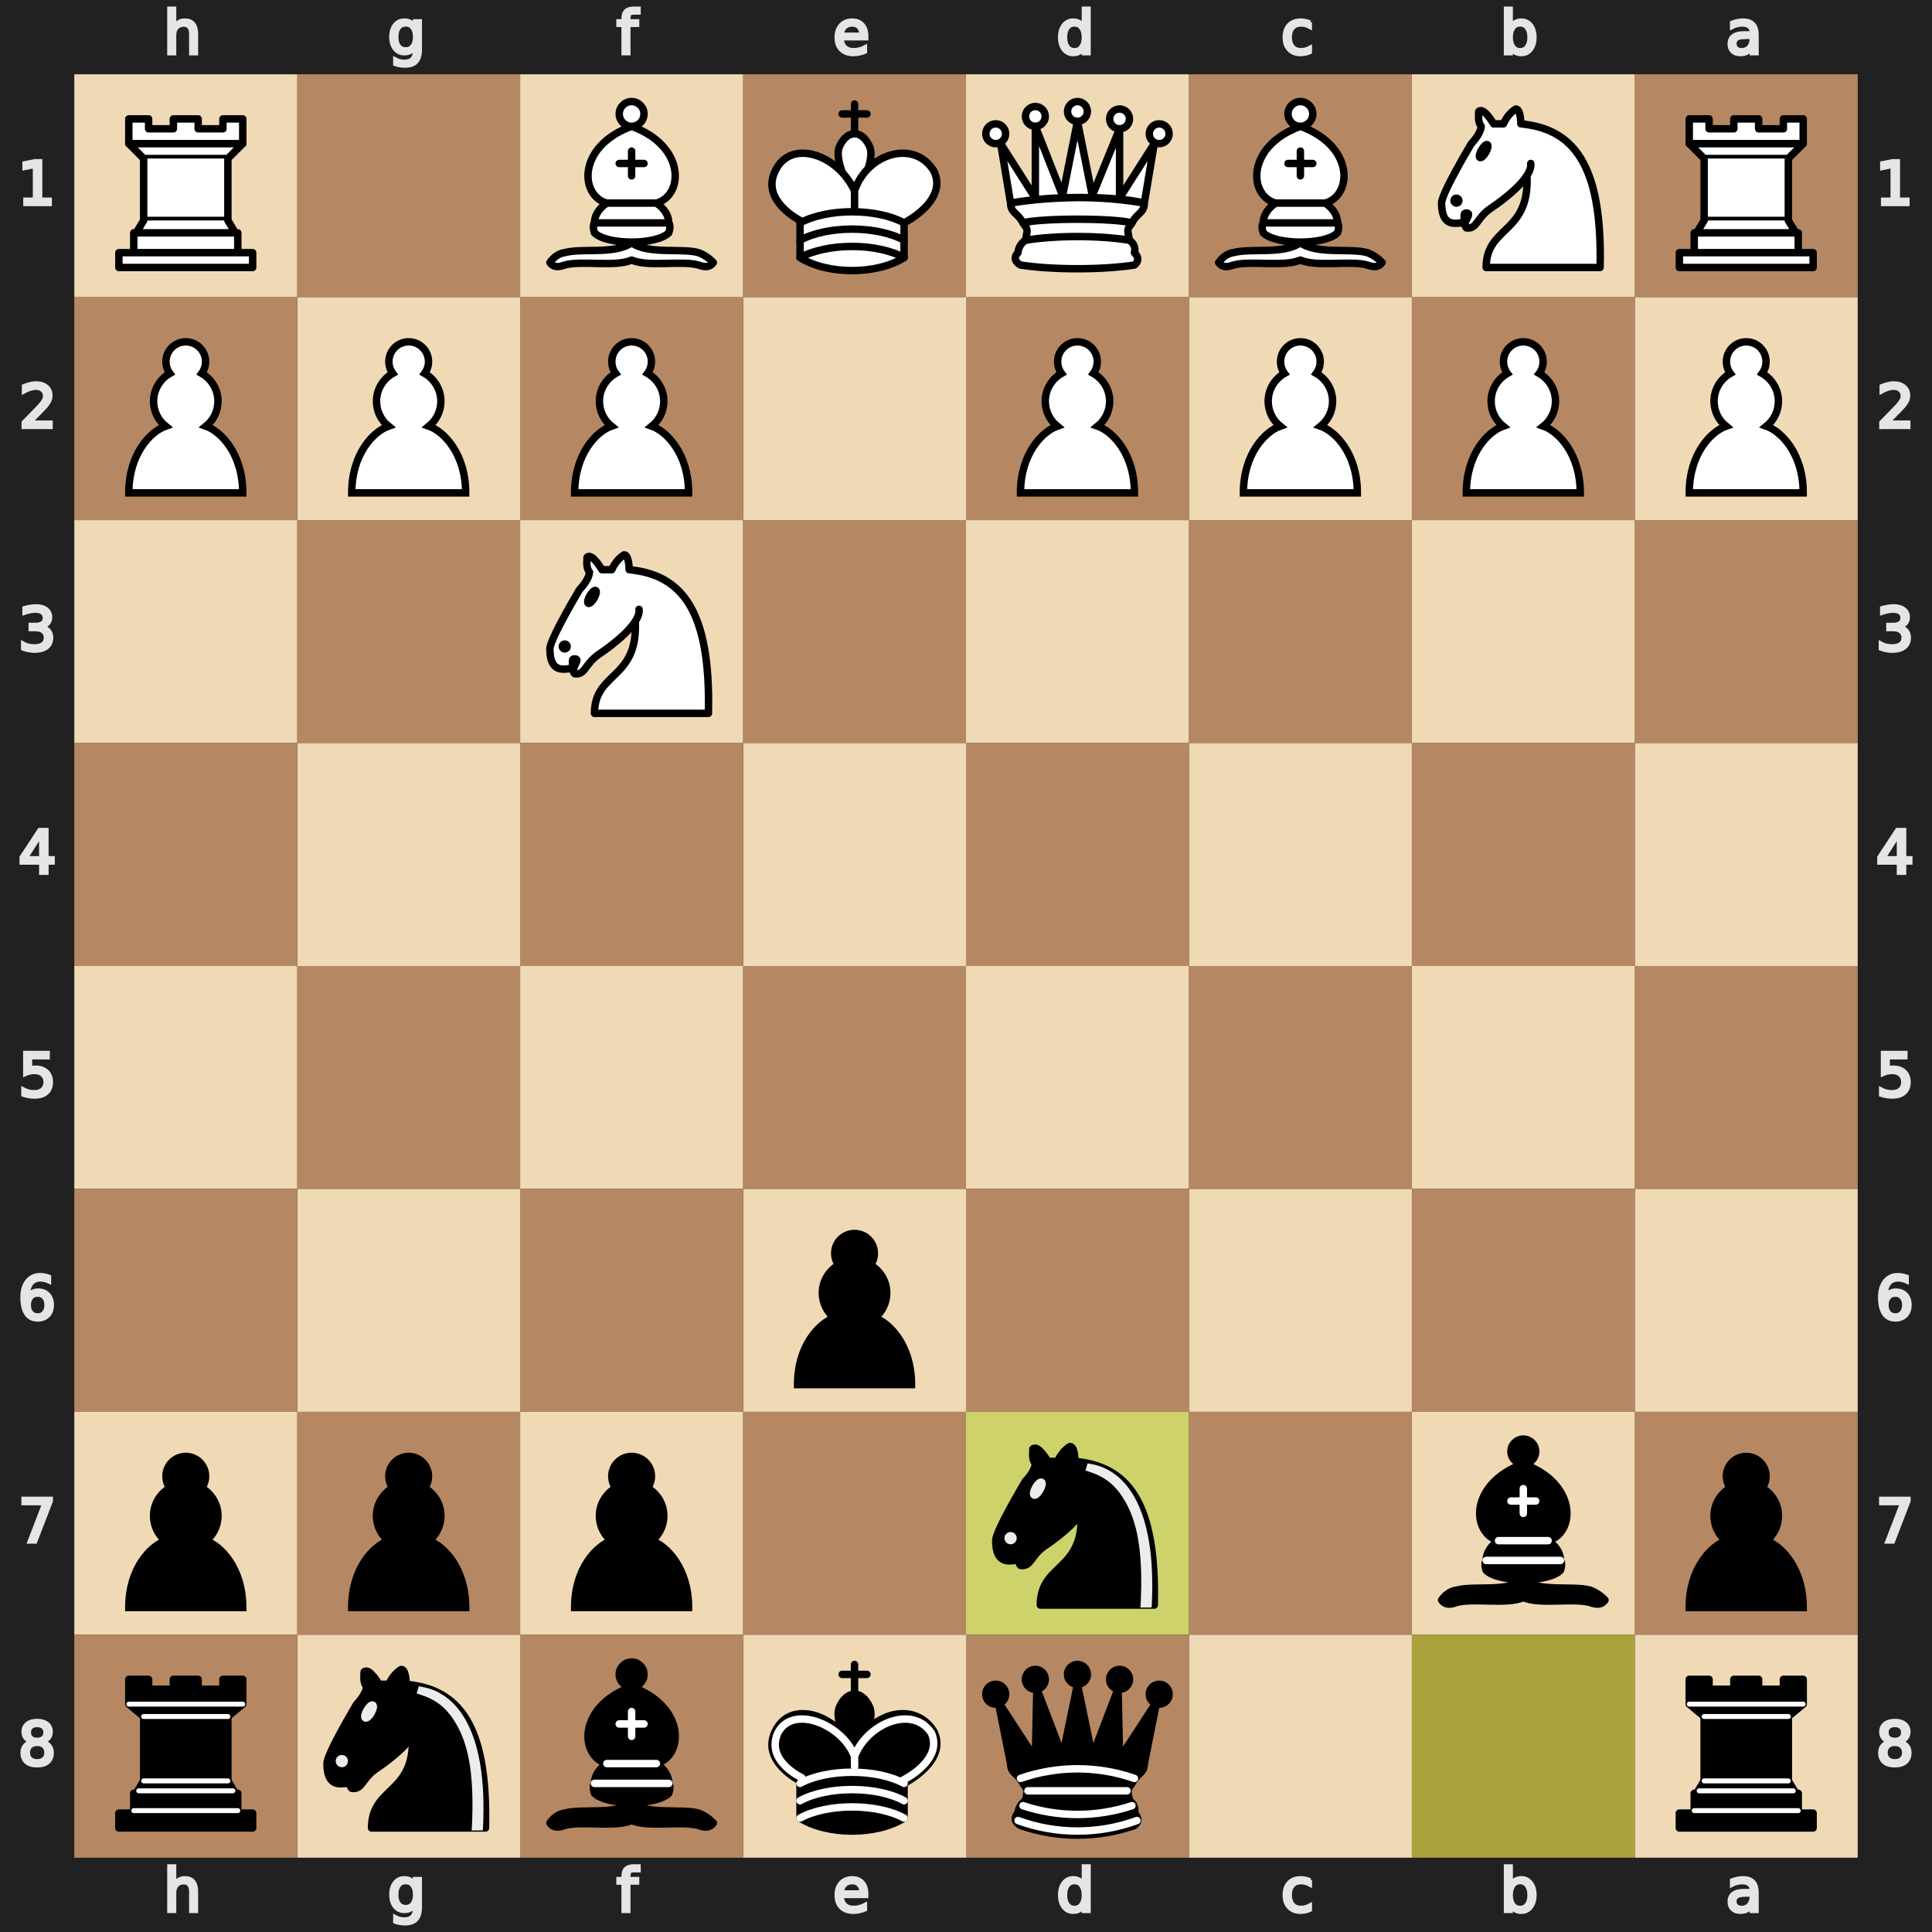
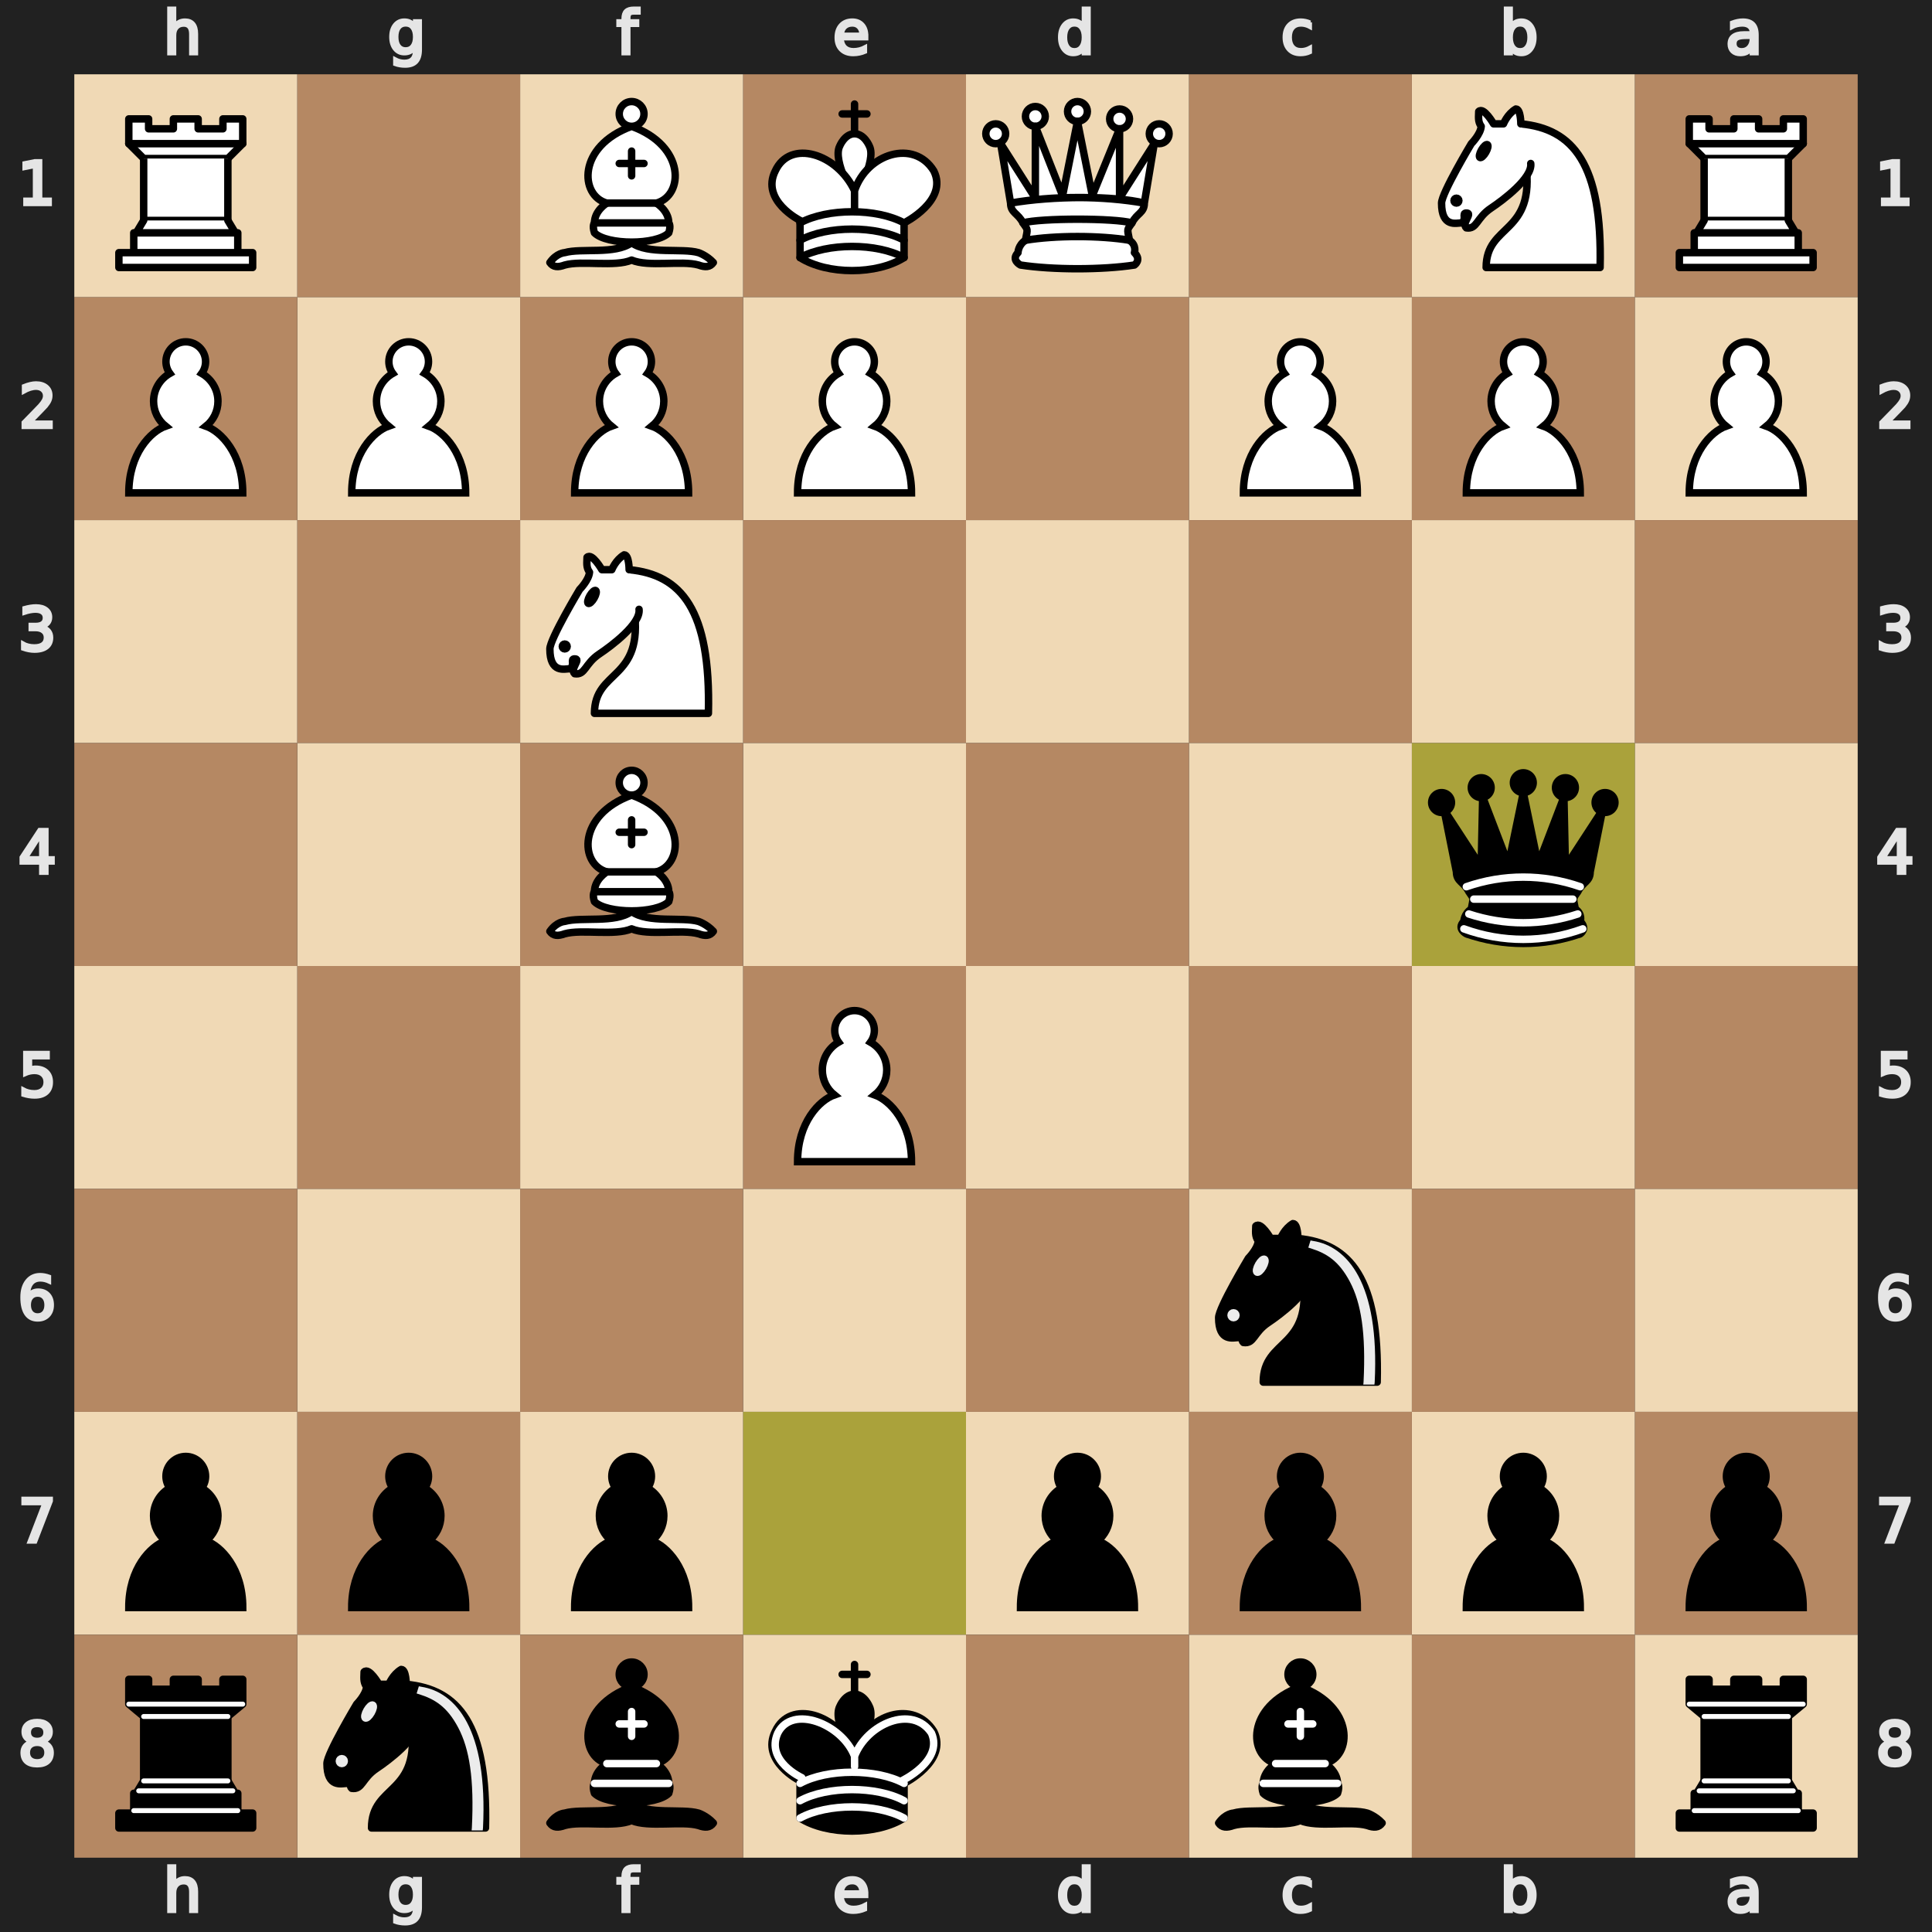
<svg xmlns="http://www.w3.org/2000/svg" xmlns:xlink="http://www.w3.org/1999/xlink" version="1.2" baseProfile="tiny" viewBox="0 0 390 390">
  <defs>
    <g id="white-pawn" class="white pawn">
      <path d="M22.5 9c-2.21 0-4 1.79-4 4 0 .89.29 1.71.78 2.38C17.33 16.5 16 18.59 16 21c0 2.03.94 3.84 2.41 5.03-3 1.06-7.41 5.55-7.41 13.47h23c0-7.92-4.41-12.41-7.41-13.47 1.47-1.19 2.41-3 2.41-5.03 0-2.41-1.33-4.5-3.28-5.62.49-.67.78-1.49.78-2.38 0-2.21-1.79-4-4-4z" fill="#fff" stroke="#000" stroke-width="1.5" stroke-linecap="round" />
    </g>
    <g id="white-knight" class="white knight" fill="none" fill-rule="evenodd" stroke="#000" stroke-width="1.5" stroke-linecap="round" stroke-linejoin="round">
      <path d="M 22,10 C 32.5,11 38.5,18 38,39 L 15,39 C 15,30 25,32.5 23,18" style="fill:#ffffff; stroke:#000000;" />
      <path d="M 24,18 C 24.38,20.91 18.45,25.37 16,27 C 13,29 13.18,31.34 11,31 C 9.958,30.06 12.41,27.96 11,28 C 10,28 11.19,29.23 10,30 C 9,30 5.997,31 6,26 C 6,24 12,14 12,14 C 12,14 13.89,12.1 14,10.5 C 13.27,9.506 13.5,8.5 13.5,7.5 C 14.5,6.5 16.5,10 16.5,10 L 18.5,10 C 18.5,10 19.28,8.008 21,7 C 22,7 22,10 22,10" style="fill:#ffffff; stroke:#000000;" />
      <path d="M 9.5 25.5 A 0.5 0.5 0 1 1 8.5,25.5 A 0.5 0.5 0 1 1 9.5 25.5 z" style="fill:#000000; stroke:#000000;" />
      <path d="M 15 15.5 A 0.5 1.5 0 1 1 14,15.5 A 0.5 1.5 0 1 1 15 15.5 z" transform="matrix(0.866,0.5,-0.5,0.866,9.693,-5.173)" style="fill:#000000; stroke:#000000;" />
    </g>
    <g id="white-bishop" class="white bishop" fill="none" fill-rule="evenodd" stroke="#000" stroke-width="1.5" stroke-linecap="round" stroke-linejoin="round">
      <g fill="#fff" stroke-linecap="butt">
        <path d="M9 36c3.39-.97 10.11.43 13.5-2 3.39 2.43 10.11 1.03 13.5 2 0 0 1.65.54 3 2-.68.97-1.65.99-3 .5-3.39-.97-10.11.46-13.5-1-3.39 1.46-10.11.03-13.5 1-1.354.49-2.323.47-3-.5 1.354-1.94 3-2 3-2zM15 32c2.5 2.5 12.5 2.5 15 0 .5-1.5 0-2 0-2 0-2.5-2.5-4-2.5-4 5.5-1.5 6-11.5-5-15.5-11 4-10.5 14-5 15.5 0 0-2.5 1.5-2.5 4 0 0-.5.5 0 2zM25 8a2.5 2.5 0 1 1-5 0 2.5 2.5 0 1 1 5 0z" />
      </g>
      <path d="M17.5 26h10M15 30h15m-7.5-14.5v5M20 18h5" stroke-linejoin="miter" />
    </g>
    <g id="white-rook" class="white rook" fill="#fff" fill-rule="evenodd" stroke="#000" stroke-width="1.5" stroke-linecap="round" stroke-linejoin="round">
      <path d="M9 39h27v-3H9v3zM12 36v-4h21v4H12zM11 14V9h4v2h5V9h5v2h5V9h4v5" stroke-linecap="butt" />
      <path d="M34 14l-3 3H14l-3-3" />
      <path d="M31 17v12.5H14V17" stroke-linecap="butt" stroke-linejoin="miter" />
      <path d="M31 29.5l1.5 2.5h-20l1.5-2.5" />
      <path d="M11 14h23" fill="none" stroke-linejoin="miter" />
    </g>
    <g id="white-queen" class="white queen" fill="#fff" fill-rule="evenodd" stroke="#000" stroke-width="1.5" stroke-linecap="round" stroke-linejoin="round">
      <path d="M8 12a2 2 0 1 1-4 0 2 2 0 1 1 4 0zM24.5 7.5a2 2 0 1 1-4 0 2 2 0 1 1 4 0zM41 12a2 2 0 1 1-4 0 2 2 0 1 1 4 0zM16 8.5a2 2 0 1 1-4 0 2 2 0 1 1 4 0zM33 9a2 2 0 1 1-4 0 2 2 0 1 1 4 0z" />
      <path d="M9 26c8.5-1.5 21-1.5 27 0l2-12-7 11V11l-5.5 13.5-3-15-3 15-5.5-14V25L7 14l2 12zM9 26c0 2 1.5 2 2.5 4 1 1.5 1 1 .5 3.5-1.5 1-1.5 2.5-1.5 2.5-1.5 1.5.5 2.5.5 2.5 6.5 1 16.5 1 23 0 0 0 1.5-1 0-2.5 0 0 .5-1.5-1-2.5-.5-2.5-.5-2 .5-3.5 1-2 2.5-2 2.5-4-8.5-1.5-18.5-1.5-27 0z" stroke-linecap="butt" />
      <path d="M11.5 30c3.5-1 18.5-1 22 0M12 33.5c6-1 15-1 21 0" fill="none" />
    </g>
    <g id="white-king" class="white king" fill="none" fill-rule="evenodd" stroke="#000" stroke-width="1.5" stroke-linecap="round" stroke-linejoin="round">
      <path d="M22.5 11.63V6M20 8h5" stroke-linejoin="miter" />
      <path d="M22.5 25s4.5-7.5 3-10.5c0 0-1-2.5-3-2.5s-3 2.5-3 2.5c-1.5 3 3 10.5 3 10.5" fill="#fff" stroke-linecap="butt" stroke-linejoin="miter" />
      <path d="M11.5 37c5.5 3.5 15.5 3.5 21 0v-7s9-4.5 6-10.5c-4-6.5-13.5-3.5-16 4V27v-3.5c-3.5-7.5-13-10.5-16-4-3 6 5 10 5 10V37z" fill="#fff" />
      <path d="M11.5 30c5.5-3 15.5-3 21 0m-21 3.5c5.5-3 15.5-3 21 0m-21 3.5c5.5-3 15.5-3 21 0" />
    </g>
    <g id="black-pawn" class="black pawn">
      <path d="M22.5 9c-2.21 0-4 1.79-4 4 0 .89.29 1.71.78 2.38C17.33 16.5 16 18.59 16 21c0 2.03.94 3.84 2.41 5.03-3 1.06-7.41 5.55-7.41 13.47h23c0-7.92-4.41-12.41-7.41-13.47 1.47-1.19 2.41-3 2.41-5.03 0-2.41-1.33-4.5-3.28-5.62.49-.67.78-1.49.78-2.38 0-2.21-1.79-4-4-4z" fill="#000" stroke="#000" stroke-width="1.5" stroke-linecap="round" />
    </g>
    <g id="black-knight" class="black knight" fill="none" fill-rule="evenodd" stroke="#000" stroke-width="1.5" stroke-linecap="round" stroke-linejoin="round">
      <path d="M 22,10 C 32.5,11 38.5,18 38,39 L 15,39 C 15,30 25,32.5 23,18" style="fill:#000000; stroke:#000000;" />
      <path d="M 24,18 C 24.38,20.91 18.45,25.37 16,27 C 13,29 13.18,31.34 11,31 C 9.958,30.06 12.41,27.96 11,28 C 10,28 11.19,29.23 10,30 C 9,30 5.997,31 6,26 C 6,24 12,14 12,14 C 12,14 13.89,12.1 14,10.5 C 13.27,9.506 13.5,8.5 13.5,7.5 C 14.5,6.5 16.5,10 16.5,10 L 18.5,10 C 18.5,10 19.28,8.008 21,7 C 22,7 22,10 22,10" style="fill:#000000; stroke:#000000;" />
      <path d="M 9.5 25.5 A 0.5 0.5 0 1 1 8.5,25.5 A 0.5 0.5 0 1 1 9.5 25.5 z" style="fill:#ececec; stroke:#ececec;" />
      <path d="M 15 15.5 A 0.5 1.5 0 1 1 14,15.5 A 0.5 1.5 0 1 1 15 15.5 z" transform="matrix(0.866,0.5,-0.5,0.866,9.693,-5.173)" style="fill:#ececec; stroke:#ececec;" />
      <path d="M 24.55,10.4 L 24.1,11.85 L 24.6,12 C 27.75,13 30.25,14.49 32.5,18.75 C 34.75,23.01 35.75,29.06 35.25,39 L 35.2,39.5 L 37.45,39.5 L 37.5,39 C 38,28.94 36.62,22.15 34.25,17.66 C 31.88,13.17 28.46,11.02 25.06,10.5 L 24.55,10.4 z " style="fill:#ececec; stroke:none;" />
    </g>
    <g id="black-bishop" class="black bishop" fill="none" fill-rule="evenodd" stroke="#000" stroke-width="1.5" stroke-linecap="round" stroke-linejoin="round">
      <path d="M9 36c3.39-.97 10.11.43 13.5-2 3.39 2.43 10.11 1.03 13.5 2 0 0 1.65.54 3 2-.68.97-1.65.99-3 .5-3.39-.97-10.11.46-13.5-1-3.39 1.46-10.11.03-13.5 1-1.354.49-2.323.47-3-.5 1.354-1.94 3-2 3-2zm6-4c2.5 2.5 12.5 2.5 15 0 .5-1.5 0-2 0-2 0-2.5-2.5-4-2.5-4 5.5-1.5 6-11.5-5-15.5-11 4-10.5 14-5 15.5 0 0-2.5 1.5-2.5 4 0 0-.5.5 0 2zM25 8a2.5 2.5 0 1 1-5 0 2.5 2.5 0 1 1 5 0z" fill="#000" stroke-linecap="butt" />
      <path d="M17.5 26h10M15 30h15m-7.5-14.5v5M20 18h5" stroke="#fff" stroke-linejoin="miter" />
    </g>
    <g id="black-rook" class="black rook" fill="#000" fill-rule="evenodd" stroke="#000" stroke-width="1.5" stroke-linecap="round" stroke-linejoin="round">
      <path d="M9 39h27v-3H9v3zM12.5 32l1.5-2.5h17l1.5 2.5h-20zM12 36v-4h21v4H12z" stroke-linecap="butt" />
      <path d="M14 29.5v-13h17v13H14z" stroke-linecap="butt" stroke-linejoin="miter" />
      <path d="M14 16.5L11 14h23l-3 2.5H14zM11 14V9h4v2h5V9h5v2h5V9h4v5H11z" stroke-linecap="butt" />
      <path d="M12 35.5h21M13 31.5h19M14 29.5h17M14 16.5h17M11 14h23" fill="none" stroke="#fff" stroke-width="1" stroke-linejoin="miter" />
    </g>
    <g id="black-queen" class="black queen" fill="#000" fill-rule="evenodd" stroke="#000" stroke-width="1.5" stroke-linecap="round" stroke-linejoin="round">
      <g fill="#000" stroke="none">
        <circle cx="6" cy="12" r="2.75" />
        <circle cx="14" cy="9" r="2.75" />
        <circle cx="22.5" cy="8" r="2.75" />
        <circle cx="31" cy="9" r="2.75" />
        <circle cx="39" cy="12" r="2.75" />
      </g>
      <path d="M9 26c8.5-1.5 21-1.5 27 0l2.5-12.5L31 25l-.3-14.1-5.2 13.6-3-14.5-3 14.5-5.2-13.6L14 25 6.5 13.5 9 26zM9 26c0 2 1.5 2 2.5 4 1 1.5 1 1 .5 3.5-1.5 1-1.5 2.5-1.5 2.5-1.5 1.5.5 2.5.5 2.5 6.5 1 16.5 1 23 0 0 0 1.5-1 0-2.5 0 0 .5-1.5-1-2.5-.5-2.5-.5-2 .5-3.5 1-2 2.5-2 2.5-4-8.5-1.5-18.5-1.5-27 0z" stroke-linecap="butt" />
      <path d="M11 38.5a35 35 1 0 0 23 0" fill="none" stroke-linecap="butt" />
      <path d="M11 29a35 35 1 0 1 23 0M12.5 31.5h20M11.5 34.5a35 35 1 0 0 22 0M10.5 37.5a35 35 1 0 0 24 0" fill="none" stroke="#fff" />
    </g>
    <g id="black-king" class="black king" fill="none" fill-rule="evenodd" stroke="#000" stroke-width="1.5" stroke-linecap="round" stroke-linejoin="round">
      <path d="M22.5 11.63V6" stroke-linejoin="miter" />
      <path d="M22.5 25s4.5-7.5 3-10.5c0 0-1-2.5-3-2.5s-3 2.5-3 2.5c-1.5 3 3 10.5 3 10.5" fill="#000" stroke-linecap="butt" stroke-linejoin="miter" />
      <path d="M11.5 37c5.5 3.5 15.5 3.5 21 0v-7s9-4.5 6-10.5c-4-6.5-13.5-3.5-16 4V27v-3.5c-3.5-7.5-13-10.5-16-4-3 6 5 10 5 10V37z" fill="#000" />
      <path d="M20 8h5" stroke-linejoin="miter" />
      <path d="M32 29.5s8.5-4 6.03-9.65C34.15 14 25 18 22.5 24.5l.01 2.1-.01-2.1C20 18 9.906 14 6.997 19.85c-2.497 5.65 4.853 9 4.853 9M11.5 30c5.5-3 15.5-3 21 0m-21 3.5c5.5-3 15.5-3 21 0m-21 3.5c5.5-3 15.5-3 21 0" stroke="#fff" />
    </g>
  </defs>
  <rect x="0" y="0" width="390" height="390" fill="#212121" />
  <g transform="translate(335, 0) scale(0.75, 0.75)" fill="#e5e5e5" stroke="#e5e5e5">
    <path d="M23.328 10.016q-1.742 0-2.414.398-.672.398-.672 1.36 0 .765.5 1.218.508.445 1.375.445 1.196 0 1.914-.843.727-.852.727-2.258v-.32zm2.867-.594v4.992h-1.437v-1.328q-.492.797-1.227 1.18-.734.375-1.797.375-1.343 0-2.14-.75-.79-.758-.79-2.024 0-1.476.985-2.226.992-.75 2.953-.75h2.016V8.75q0-.992-.656-1.531-.649-.547-1.829-.547-.75 0-1.46.18-.711.18-1.368.539V6.062q.79-.304 1.532-.453.742-.156 1.445-.156 1.898 0 2.836.984.937.985.937 2.985z" />
  </g>
  <g transform="translate(335, 375) scale(0.75, 0.75)" fill="#e5e5e5" stroke="#e5e5e5">
    <path d="M23.328 10.016q-1.742 0-2.414.398-.672.398-.672 1.36 0 .765.5 1.218.508.445 1.375.445 1.196 0 1.914-.843.727-.852.727-2.258v-.32zm2.867-.594v4.992h-1.437v-1.328q-.492.797-1.227 1.18-.734.375-1.797.375-1.343 0-2.14-.75-.79-.758-.79-2.024 0-1.476.985-2.226.992-.75 2.953-.75h2.016V8.75q0-.992-.656-1.531-.649-.547-1.829-.547-.75 0-1.46.18-.711.18-1.368.539V6.062q.79-.304 1.532-.453.742-.156 1.445-.156 1.898 0 2.836.984.937.985.937 2.985z" />
  </g>
  <g transform="translate(290, 0) scale(0.75, 0.75)" fill="#e5e5e5" stroke="#e5e5e5">
    <path d="M24.922 10.047q0-1.586-.656-2.485-.649-.906-1.79-.906-1.14 0-1.796.906-.649.899-.649 2.485 0 1.586.649 2.492.656.898 1.797.898 1.14 0 1.789-.898.656-.906.656-2.492zm-4.89-3.055q.452-.781 1.14-1.156.695-.383 1.656-.383 1.594 0 2.586 1.266 1 1.265 1 3.328 0 2.062-1 3.328-.992 1.266-2.586 1.266-.96 0-1.656-.375-.688-.383-1.14-1.164v1.312h-1.446V2.258h1.445z" />
  </g>
  <g transform="translate(290, 375) scale(0.75, 0.75)" fill="#e5e5e5" stroke="#e5e5e5">
    <path d="M24.922 10.047q0-1.586-.656-2.485-.649-.906-1.79-.906-1.14 0-1.796.906-.649.899-.649 2.485 0 1.586.649 2.492.656.898 1.797.898 1.14 0 1.789-.898.656-.906.656-2.492zm-4.89-3.055q.452-.781 1.14-1.156.695-.383 1.656-.383 1.594 0 2.586 1.266 1 1.265 1 3.328 0 2.062-1 3.328-.992 1.266-2.586 1.266-.96 0-1.656-.375-.688-.383-1.14-1.164v1.312h-1.446V2.258h1.445z" />
  </g>
  <g transform="translate(245, 0) scale(0.75, 0.75)" fill="#e5e5e5" stroke="#e5e5e5">
    <path d="M25.96 6v1.344q-.608-.336-1.226-.5-.609-.172-1.234-.172-1.398 0-2.172.89-.773.883-.773 2.485 0 1.601.773 2.492.774.883 2.172.883.625 0 1.234-.164.618-.172 1.227-.508v1.328q-.602.281-1.25.422-.64.14-1.367.14-1.977 0-3.14-1.242-1.165-1.242-1.165-3.351 0-2.14 1.172-3.367 1.18-1.227 3.227-1.227.664 0 1.296.14.633.134 1.227.407z" />
  </g>
  <g transform="translate(245, 375) scale(0.75, 0.75)" fill="#e5e5e5" stroke="#e5e5e5">
    <path d="M25.96 6v1.344q-.608-.336-1.226-.5-.609-.172-1.234-.172-1.398 0-2.172.89-.773.883-.773 2.485 0 1.601.773 2.492.774.883 2.172.883.625 0 1.234-.164.618-.172 1.227-.508v1.328q-.602.281-1.25.422-.64.14-1.367.14-1.977 0-3.14-1.242-1.165-1.242-1.165-3.351 0-2.14 1.172-3.367 1.18-1.227 3.227-1.227.664 0 1.296.14.633.134 1.227.407z" />
  </g>
  <g transform="translate(200, 0) scale(0.75, 0.75)" fill="#e5e5e5" stroke="#e5e5e5">
    <path d="M24.973 6.992V2.258h1.437v12.156h-1.437v-1.312q-.453.78-1.149 1.164-.687.375-1.656.375-1.586 0-2.586-1.266-.992-1.266-.992-3.328 0-2.063.992-3.328 1-1.266 2.586-1.266.969 0 1.656.383.696.375 1.149 1.156zm-4.899 3.055q0 1.586.649 2.492.656.898 1.797.898 1.14 0 1.796-.898.657-.906.657-2.492 0-1.586-.657-2.485-.656-.906-1.796-.906-1.141 0-1.797.906-.649.899-.649 2.485z" />
  </g>
  <g transform="translate(200, 375) scale(0.75, 0.75)" fill="#e5e5e5" stroke="#e5e5e5">
    <path d="M24.973 6.992V2.258h1.437v12.156h-1.437v-1.312q-.453.78-1.149 1.164-.687.375-1.656.375-1.586 0-2.586-1.266-.992-1.266-.992-3.328 0-2.063.992-3.328 1-1.266 2.586-1.266.969 0 1.656.383.696.375 1.149 1.156zm-4.899 3.055q0 1.586.649 2.492.656.898 1.797.898 1.14 0 1.796-.898.657-.906.657-2.492 0-1.586-.657-2.485-.656-.906-1.796-.906-1.141 0-1.797.906-.649.899-.649 2.485z" />
  </g>
  <g transform="translate(155, 0) scale(0.75, 0.75)" fill="#e5e5e5" stroke="#e5e5e5">
    <path d="M26.555 9.68v.703h-6.61q.094 1.484.89 2.265.806.774 2.235.774.828 0 1.602-.203.781-.203 1.547-.61v1.36q-.774.328-1.586.5-.813.172-1.649.172-2.093 0-3.32-1.22-1.219-1.218-1.219-3.296 0-2.148 1.157-3.406 1.164-1.266 3.132-1.266 1.766 0 2.79 1.14 1.03 1.134 1.03 3.087zm-1.438-.422q-.015-1.18-.664-1.883-.64-.703-1.703-.703-1.203 0-1.93.68-.718.68-.828 1.914z" />
  </g>
  <g transform="translate(155, 375) scale(0.75, 0.75)" fill="#e5e5e5" stroke="#e5e5e5">
    <path d="M26.555 9.68v.703h-6.61q.094 1.484.89 2.265.806.774 2.235.774.828 0 1.602-.203.781-.203 1.547-.61v1.36q-.774.328-1.586.5-.813.172-1.649.172-2.093 0-3.32-1.22-1.219-1.218-1.219-3.296 0-2.148 1.157-3.406 1.164-1.266 3.132-1.266 1.766 0 2.79 1.14 1.03 1.134 1.03 3.087zm-1.438-.422q-.015-1.18-.664-1.883-.64-.703-1.703-.703-1.203 0-1.93.68-.718.68-.828 1.914z" />
  </g>
  <g transform="translate(110, 0) scale(0.75, 0.75)" fill="#e5e5e5" stroke="#e5e5e5">
    <path d="M25.285 2.258v1.195H23.91q-.773 0-1.078.313-.297.312-.297 1.125v.773h2.367v1.117h-2.367v7.633H21.09V6.781h-1.375V5.664h1.375v-.61q0-1.46.68-2.124.68-.672 2.156-.672z" />
  </g>
  <g transform="translate(110, 375) scale(0.75, 0.75)" fill="#e5e5e5" stroke="#e5e5e5">
    <path d="M25.285 2.258v1.195H23.91q-.773 0-1.078.313-.297.312-.297 1.125v.773h2.367v1.117h-2.367v7.633H21.09V6.781h-1.375V5.664h1.375v-.61q0-1.46.68-2.124.68-.672 2.156-.672z" />
  </g>
  <g transform="translate(65, 0) scale(0.75, 0.75)" fill="#e5e5e5" stroke="#e5e5e5">
    <path d="M24.973 9.937q0-1.562-.649-2.421-.64-.86-1.804-.86-1.157 0-1.805.86-.64.859-.64 2.421 0 1.555.64 2.415.648.859 1.805.859 1.164 0 1.804-.86.649-.859.649-2.414zm1.437 3.391q0 2.234-.992 3.32-.992 1.094-3.04 1.094-.757 0-1.429-.117-.672-.11-1.304-.344v-1.398q.632.344 1.25.508.617.164 1.257.164 1.414 0 2.118-.743.703-.734.703-2.226v-.711q-.446.773-1.141 1.156-.695.383-1.664.383-1.61 0-2.594-1.227-.984-1.226-.984-3.25 0-2.03.984-3.257.985-1.227 2.594-1.227.969 0 1.664.383t1.14 1.156V5.664h1.438z" />
  </g>
  <g transform="translate(65, 375) scale(0.75, 0.75)" fill="#e5e5e5" stroke="#e5e5e5">
    <path d="M24.973 9.937q0-1.562-.649-2.421-.64-.86-1.804-.86-1.157 0-1.805.86-.64.859-.64 2.421 0 1.555.64 2.415.648.859 1.805.859 1.164 0 1.804-.86.649-.859.649-2.414zm1.437 3.391q0 2.234-.992 3.32-.992 1.094-3.04 1.094-.757 0-1.429-.117-.672-.11-1.304-.344v-1.398q.632.344 1.25.508.617.164 1.257.164 1.414 0 2.118-.743.703-.734.703-2.226v-.711q-.446.773-1.141 1.156-.695.383-1.664.383-1.61 0-2.594-1.227-.984-1.226-.984-3.25 0-2.03.984-3.257.985-1.227 2.594-1.227.969 0 1.664.383t1.14 1.156V5.664h1.438z" />
  </g>
  <g transform="translate(20, 0) scale(0.75, 0.75)" fill="#e5e5e5" stroke="#e5e5e5">
    <path d="M26.164 9.133v5.281h-1.437V9.18q0-1.243-.485-1.86-.484-.617-1.453-.617-1.164 0-1.836.742-.672.742-.672 2.024v4.945h-1.445V2.258h1.445v4.765q.516-.789 1.211-1.18.703-.39 1.617-.39 1.508 0 2.282.938.773.93.773 2.742z" />
  </g>
  <g transform="translate(20, 375) scale(0.75, 0.75)" fill="#e5e5e5" stroke="#e5e5e5">
    <path d="M26.164 9.133v5.281h-1.437V9.18q0-1.243-.485-1.86-.484-.617-1.453-.617-1.164 0-1.836.742-.672.742-.672 2.024v4.945h-1.445V2.258h1.445v4.765q.516-.789 1.211-1.18.703-.39 1.617-.39 1.508 0 2.282.938.773.93.773 2.742z" />
  </g>
  <g transform="translate(0, 20) scale(0.75, 0.75)" fill="#e5e5e5" stroke="#e5e5e5">
    <path d="M6.754 26.996h2.578v-8.898l-2.805.562v-1.437l2.79-.563h1.578v10.336h2.578v1.328h-6.72z" />
  </g>
  <g transform="translate(375, 20) scale(0.75, 0.75)" fill="#e5e5e5" stroke="#e5e5e5">
    <path d="M6.754 26.996h2.578v-8.898l-2.805.562v-1.437l2.79-.563h1.578v10.336h2.578v1.328h-6.72z" />
  </g>
  <g transform="translate(0, 65) scale(0.75, 0.75)" fill="#e5e5e5" stroke="#e5e5e5">
    <path d="M8.195 26.996h5.508v1.328H6.297v-1.328q.898-.93 2.445-2.492 1.555-1.57 1.953-2.024.758-.851 1.055-1.437.305-.594.305-1.164 0-.93-.657-1.516-.648-.586-1.695-.586-.742 0-1.57.258-.82.258-1.758.781v-1.593q.953-.383 1.781-.578.828-.196 1.516-.196 1.812 0 2.89.906 1.079.907 1.079 2.422 0 .72-.274 1.368-.265.64-.976 1.515-.196.227-1.243 1.313-1.046 1.078-2.953 3.023z" />
  </g>
  <g transform="translate(375, 65) scale(0.75, 0.75)" fill="#e5e5e5" stroke="#e5e5e5">
    <path d="M8.195 26.996h5.508v1.328H6.297v-1.328q.898-.93 2.445-2.492 1.555-1.57 1.953-2.024.758-.851 1.055-1.437.305-.594.305-1.164 0-.93-.657-1.516-.648-.586-1.695-.586-.742 0-1.57.258-.82.258-1.758.781v-1.593q.953-.383 1.781-.578.828-.196 1.516-.196 1.812 0 2.89.906 1.079.907 1.079 2.422 0 .72-.274 1.368-.265.64-.976 1.515-.196.227-1.243 1.313-1.046 1.078-2.953 3.023z" />
  </g>
  <g transform="translate(0, 110) scale(0.75, 0.75)" fill="#e5e5e5" stroke="#e5e5e5">
    <path d="M11.434 22.035q1.132.242 1.765 1.008.64.766.64 1.89 0 1.727-1.187 2.672-1.187.946-3.375.946-.734 0-1.515-.149-.774-.14-1.602-.43V26.45q.656.383 1.438.578.78.196 1.632.196 1.485 0 2.258-.586.782-.586.782-1.703 0-1.032-.727-1.61-.719-.586-2.008-.586h-1.36v-1.297h1.423q1.164 0 1.78-.46.618-.47.618-1.344 0-.899-.64-1.375-.633-.485-1.82-.485-.65 0-1.391.141-.743.14-1.633.437V16.95q.898-.25 1.68-.375.788-.125 1.484-.125 1.797 0 2.844.82 1.046.813 1.046 2.204 0 .968-.554 1.64-.555.664-1.578.922z" />
  </g>
  <g transform="translate(375, 110) scale(0.75, 0.75)" fill="#e5e5e5" stroke="#e5e5e5">
    <path d="M11.434 22.035q1.132.242 1.765 1.008.64.766.64 1.89 0 1.727-1.187 2.672-1.187.946-3.375.946-.734 0-1.515-.149-.774-.14-1.602-.43V26.45q.656.383 1.438.578.78.196 1.632.196 1.485 0 2.258-.586.782-.586.782-1.703 0-1.032-.727-1.61-.719-.586-2.008-.586h-1.36v-1.297h1.423q1.164 0 1.78-.46.618-.47.618-1.344 0-.899-.64-1.375-.633-.485-1.82-.485-.65 0-1.391.141-.743.14-1.633.437V16.95q.898-.25 1.68-.375.788-.125 1.484-.125 1.797 0 2.844.82 1.046.813 1.046 2.204 0 .968-.554 1.64-.555.664-1.578.922z" />
  </g>
  <g transform="translate(0, 155) scale(0.75, 0.75)" fill="#e5e5e5" stroke="#e5e5e5">
    <path d="M11.016 18.035L7.03 24.262h3.985zm-.414-1.375h1.984v7.602h1.664v1.312h-1.664v2.75h-1.57v-2.75H5.75v-1.523z" />
  </g>
  <g transform="translate(375, 155) scale(0.75, 0.75)" fill="#e5e5e5" stroke="#e5e5e5">
    <path d="M11.016 18.035L7.03 24.262h3.985zm-.414-1.375h1.984v7.602h1.664v1.312h-1.664v2.75h-1.57v-2.75H5.75v-1.523z" />
  </g>
  <g transform="translate(0, 200) scale(0.75, 0.75)" fill="#e5e5e5" stroke="#e5e5e5">
    <path d="M6.719 16.66h6.195v1.328h-4.75v2.86q.344-.118.688-.172.343-.063.687-.063 1.953 0 3.094 1.07 1.14 1.07 1.14 2.899 0 1.883-1.171 2.93-1.172 1.039-3.305 1.039-.735 0-1.5-.125-.758-.125-1.57-.375v-1.586q.703.383 1.453.57.75.188 1.586.188 1.351 0 2.14-.711.79-.711.79-1.93 0-1.219-.79-1.93-.789-.71-2.14-.71-.633 0-1.266.14-.625.14-1.281.438z" />
  </g>
  <g transform="translate(375, 200) scale(0.75, 0.75)" fill="#e5e5e5" stroke="#e5e5e5">
    <path d="M6.719 16.66h6.195v1.328h-4.75v2.86q.344-.118.688-.172.343-.063.687-.063 1.953 0 3.094 1.07 1.14 1.07 1.14 2.899 0 1.883-1.171 2.93-1.172 1.039-3.305 1.039-.735 0-1.5-.125-.758-.125-1.57-.375v-1.586q.703.383 1.453.57.75.188 1.586.188 1.351 0 2.14-.711.79-.711.79-1.93 0-1.219-.79-1.93-.789-.71-2.14-.71-.633 0-1.266.14-.625.14-1.281.438z" />
  </g>
  <g transform="translate(0, 245) scale(0.75, 0.75)" fill="#e5e5e5" stroke="#e5e5e5">
    <path d="M10.137 21.863q-1.063 0-1.688.727-.617.726-.617 1.992 0 1.258.617 1.992.625.727 1.688.727 1.062 0 1.68-.727.624-.734.624-1.992 0-1.266-.625-1.992-.617-.727-1.68-.727zm3.133-4.945v1.437q-.594-.28-1.204-.43-.601-.148-1.195-.148-1.562 0-2.39 1.055-.82 1.055-.938 3.188.46-.68 1.156-1.04.696-.367 1.531-.367 1.758 0 2.774 1.07 1.023 1.063 1.023 2.899 0 1.797-1.062 2.883-1.063 1.086-2.828 1.086-2.024 0-3.094-1.547-1.07-1.555-1.07-4.5 0-2.766 1.312-4.406 1.313-1.649 3.524-1.649.593 0 1.195.117.61.118 1.266.352z" />
  </g>
  <g transform="translate(375, 245) scale(0.75, 0.75)" fill="#e5e5e5" stroke="#e5e5e5">
    <path d="M10.137 21.863q-1.063 0-1.688.727-.617.726-.617 1.992 0 1.258.617 1.992.625.727 1.688.727 1.062 0 1.68-.727.624-.734.624-1.992 0-1.266-.625-1.992-.617-.727-1.68-.727zm3.133-4.945v1.437q-.594-.28-1.204-.43-.601-.148-1.195-.148-1.562 0-2.39 1.055-.82 1.055-.938 3.188.46-.68 1.156-1.04.696-.367 1.531-.367 1.758 0 2.774 1.07 1.023 1.063 1.023 2.899 0 1.797-1.062 2.883-1.063 1.086-2.828 1.086-2.024 0-3.094-1.547-1.07-1.555-1.07-4.5 0-2.766 1.312-4.406 1.313-1.649 3.524-1.649.593 0 1.195.117.61.118 1.266.352z" />
  </g>
  <g transform="translate(0, 290) scale(0.75, 0.75)" fill="#e5e5e5" stroke="#e5e5e5">
    <path d="M6.25 16.66h7.5v.672L9.516 28.324H7.867l3.985-10.336H6.25z" />
  </g>
  <g transform="translate(375, 290) scale(0.75, 0.75)" fill="#e5e5e5" stroke="#e5e5e5">
    <path d="M6.25 16.66h7.5v.672L9.516 28.324H7.867l3.985-10.336H6.25z" />
  </g>
  <g transform="translate(0, 335) scale(0.75, 0.75)" fill="#e5e5e5" stroke="#e5e5e5">
    <path d="M10 22.785q-1.125 0-1.773.602-.641.601-.641 1.656t.64 1.656q.649.602 1.774.602t1.773-.602q.649-.61.649-1.656 0-1.055-.649-1.656-.64-.602-1.773-.602zm-1.578-.672q-1.016-.25-1.586-.945-.563-.695-.563-1.695 0-1.399.993-2.211 1-.813 2.734-.813 1.742 0 2.734.813.993.812.993 2.21 0 1-.57 1.696-.563.695-1.571.945 1.14.266 1.773 1.04.641.773.641 1.89 0 1.695-1.04 2.602-1.03.906-2.96.906t-2.969-.906Q6 26.738 6 25.043q0-1.117.64-1.89.641-.774 1.782-1.04zm-.578-2.492q0 .906.562 1.414.57.508 1.594.508 1.016 0 1.586-.508.578-.508.578-1.414 0-.906-.578-1.414-.57-.508-1.586-.508-1.023 0-1.594.508-.562.508-.562 1.414z" />
  </g>
  <g transform="translate(375, 335) scale(0.75, 0.75)" fill="#e5e5e5" stroke="#e5e5e5">
    <path d="M10 22.785q-1.125 0-1.773.602-.641.601-.641 1.656t.64 1.656q.649.602 1.774.602t1.773-.602q.649-.61.649-1.656 0-1.055-.649-1.656-.64-.602-1.773-.602zm-1.578-.672q-1.016-.25-1.586-.945-.563-.695-.563-1.695 0-1.399.993-2.211 1-.813 2.734-.813 1.742 0 2.734.813.993.812.993 2.21 0 1-.57 1.696-.563.695-1.571.945 1.14.266 1.773 1.04.641.773.641 1.89 0 1.695-1.04 2.602-1.03.906-2.96.906t-2.969-.906Q6 26.738 6 25.043q0-1.117.64-1.89.641-.774 1.782-1.04zm-.578-2.492q0 .906.562 1.414.57.508 1.594.508 1.016 0 1.586-.508.578-.508.578-1.414 0-.906-.578-1.414-.57-.508-1.586-.508-1.023 0-1.594.508-.562.508-.562 1.414z" />
  </g>
  <rect x="330" y="15" width="45" height="45" class="square dark a1" stroke="none" fill="#b58863" />
  <rect x="285" y="15" width="45" height="45" class="square light b1" stroke="none" fill="#f0d9b5" />
  <rect x="240" y="15" width="45" height="45" class="square dark c1" stroke="none" fill="#b58863" />
  <rect x="195" y="15" width="45" height="45" class="square light d1" stroke="none" fill="#f0d9b5" />
  <rect x="150" y="15" width="45" height="45" class="square dark e1" stroke="none" fill="#b58863" />
  <rect x="105" y="15" width="45" height="45" class="square light f1" stroke="none" fill="#f0d9b5" />
  <rect x="60" y="15" width="45" height="45" class="square dark g1" stroke="none" fill="#b58863" />
  <rect x="15" y="15" width="45" height="45" class="square light h1" stroke="none" fill="#f0d9b5" />
  <rect x="330" y="60" width="45" height="45" class="square light a2" stroke="none" fill="#f0d9b5" />
  <rect x="285" y="60" width="45" height="45" class="square dark b2" stroke="none" fill="#b58863" />
  <rect x="240" y="60" width="45" height="45" class="square light c2" stroke="none" fill="#f0d9b5" />
  <rect x="195" y="60" width="45" height="45" class="square dark d2" stroke="none" fill="#b58863" />
  <rect x="150" y="60" width="45" height="45" class="square light e2" stroke="none" fill="#f0d9b5" />
  <rect x="105" y="60" width="45" height="45" class="square dark f2" stroke="none" fill="#b58863" />
  <rect x="60" y="60" width="45" height="45" class="square light g2" stroke="none" fill="#f0d9b5" />
  <rect x="15" y="60" width="45" height="45" class="square dark h2" stroke="none" fill="#b58863" />
  <rect x="330" y="105" width="45" height="45" class="square dark a3" stroke="none" fill="#b58863" />
  <rect x="285" y="105" width="45" height="45" class="square light b3" stroke="none" fill="#f0d9b5" />
  <rect x="240" y="105" width="45" height="45" class="square dark c3" stroke="none" fill="#b58863" />
  <rect x="195" y="105" width="45" height="45" class="square light d3" stroke="none" fill="#f0d9b5" />
  <rect x="150" y="105" width="45" height="45" class="square dark e3" stroke="none" fill="#b58863" />
  <rect x="105" y="105" width="45" height="45" class="square light f3" stroke="none" fill="#f0d9b5" />
  <rect x="60" y="105" width="45" height="45" class="square dark g3" stroke="none" fill="#b58863" />
  <rect x="15" y="105" width="45" height="45" class="square light h3" stroke="none" fill="#f0d9b5" />
  <rect x="330" y="150" width="45" height="45" class="square light a4" stroke="none" fill="#f0d9b5" />
-   <rect x="285" y="150" width="45" height="45" class="square dark b4" stroke="none" fill="#b58863" />
+   <rect x="285" y="150" width="45" height="45" class="square dark lastmove b4" stroke="none" fill="#aaa23b" />
  <rect x="240" y="150" width="45" height="45" class="square light c4" stroke="none" fill="#f0d9b5" />
  <rect x="195" y="150" width="45" height="45" class="square dark d4" stroke="none" fill="#b58863" />
  <rect x="150" y="150" width="45" height="45" class="square light e4" stroke="none" fill="#f0d9b5" />
  <rect x="105" y="150" width="45" height="45" class="square dark f4" stroke="none" fill="#b58863" />
  <rect x="60" y="150" width="45" height="45" class="square light g4" stroke="none" fill="#f0d9b5" />
  <rect x="15" y="150" width="45" height="45" class="square dark h4" stroke="none" fill="#b58863" />
  <rect x="330" y="195" width="45" height="45" class="square dark a5" stroke="none" fill="#b58863" />
  <rect x="285" y="195" width="45" height="45" class="square light b5" stroke="none" fill="#f0d9b5" />
  <rect x="240" y="195" width="45" height="45" class="square dark c5" stroke="none" fill="#b58863" />
  <rect x="195" y="195" width="45" height="45" class="square light d5" stroke="none" fill="#f0d9b5" />
  <rect x="150" y="195" width="45" height="45" class="square dark e5" stroke="none" fill="#b58863" />
  <rect x="105" y="195" width="45" height="45" class="square light f5" stroke="none" fill="#f0d9b5" />
  <rect x="60" y="195" width="45" height="45" class="square dark g5" stroke="none" fill="#b58863" />
  <rect x="15" y="195" width="45" height="45" class="square light h5" stroke="none" fill="#f0d9b5" />
  <rect x="330" y="240" width="45" height="45" class="square light a6" stroke="none" fill="#f0d9b5" />
  <rect x="285" y="240" width="45" height="45" class="square dark b6" stroke="none" fill="#b58863" />
  <rect x="240" y="240" width="45" height="45" class="square light c6" stroke="none" fill="#f0d9b5" />
  <rect x="195" y="240" width="45" height="45" class="square dark d6" stroke="none" fill="#b58863" />
  <rect x="150" y="240" width="45" height="45" class="square light e6" stroke="none" fill="#f0d9b5" />
  <rect x="105" y="240" width="45" height="45" class="square dark f6" stroke="none" fill="#b58863" />
  <rect x="60" y="240" width="45" height="45" class="square light g6" stroke="none" fill="#f0d9b5" />
  <rect x="15" y="240" width="45" height="45" class="square dark h6" stroke="none" fill="#b58863" />
  <rect x="330" y="285" width="45" height="45" class="square dark a7" stroke="none" fill="#b58863" />
  <rect x="285" y="285" width="45" height="45" class="square light b7" stroke="none" fill="#f0d9b5" />
  <rect x="240" y="285" width="45" height="45" class="square dark c7" stroke="none" fill="#b58863" />
-   <rect x="195" y="285" width="45" height="45" class="square light lastmove d7" stroke="none" fill="#cdd26a" />
-   <rect x="150" y="285" width="45" height="45" class="square dark e7" stroke="none" fill="#b58863" />
+   <rect x="195" y="285" width="45" height="45" class="square light d7" stroke="none" fill="#f0d9b5" />
+   <rect x="150" y="285" width="45" height="45" class="square dark lastmove e7" stroke="none" fill="#aaa23b" />
  <rect x="105" y="285" width="45" height="45" class="square light f7" stroke="none" fill="#f0d9b5" />
  <rect x="60" y="285" width="45" height="45" class="square dark g7" stroke="none" fill="#b58863" />
  <rect x="15" y="285" width="45" height="45" class="square light h7" stroke="none" fill="#f0d9b5" />
  <rect x="330" y="330" width="45" height="45" class="square light a8" stroke="none" fill="#f0d9b5" />
-   <rect x="285" y="330" width="45" height="45" class="square dark lastmove b8" stroke="none" fill="#aaa23b" />
+   <rect x="285" y="330" width="45" height="45" class="square dark b8" stroke="none" fill="#b58863" />
  <rect x="240" y="330" width="45" height="45" class="square light c8" stroke="none" fill="#f0d9b5" />
  <rect x="195" y="330" width="45" height="45" class="square dark d8" stroke="none" fill="#b58863" />
  <rect x="150" y="330" width="45" height="45" class="square light e8" stroke="none" fill="#f0d9b5" />
  <rect x="105" y="330" width="45" height="45" class="square dark f8" stroke="none" fill="#b58863" />
  <rect x="60" y="330" width="45" height="45" class="square light g8" stroke="none" fill="#f0d9b5" />
  <rect x="15" y="330" width="45" height="45" class="square dark h8" stroke="none" fill="#b58863" />
  <use href="#white-rook" xlink:href="#white-rook" transform="translate(330, 15)" />
  <use href="#white-knight" xlink:href="#white-knight" transform="translate(285, 15)" />
-   <use href="#white-bishop" xlink:href="#white-bishop" transform="translate(240, 15)" />
  <use href="#white-queen" xlink:href="#white-queen" transform="translate(195, 15)" />
  <use href="#white-king" xlink:href="#white-king" transform="translate(150, 15)" />
  <use href="#white-bishop" xlink:href="#white-bishop" transform="translate(105, 15)" />
  <use href="#white-rook" xlink:href="#white-rook" transform="translate(15, 15)" />
  <use href="#white-pawn" xlink:href="#white-pawn" transform="translate(330, 60)" />
  <use href="#white-pawn" xlink:href="#white-pawn" transform="translate(285, 60)" />
  <use href="#white-pawn" xlink:href="#white-pawn" transform="translate(240, 60)" />
-   <use href="#white-pawn" xlink:href="#white-pawn" transform="translate(195, 60)" />
+   <use href="#white-pawn" xlink:href="#white-pawn" transform="translate(150, 60)" />
  <use href="#white-pawn" xlink:href="#white-pawn" transform="translate(105, 60)" />
  <use href="#white-pawn" xlink:href="#white-pawn" transform="translate(60, 60)" />
  <use href="#white-pawn" xlink:href="#white-pawn" transform="translate(15, 60)" />
  <use href="#white-knight" xlink:href="#white-knight" transform="translate(105, 105)" />
-   <use href="#black-pawn" xlink:href="#black-pawn" transform="translate(150, 240)" />
+   <use href="#black-queen" xlink:href="#black-queen" transform="translate(285, 150)" />
+   <use href="#white-bishop" xlink:href="#white-bishop" transform="translate(105, 150)" />
+   <use href="#white-pawn" xlink:href="#white-pawn" transform="translate(150, 195)" />
+   <use href="#black-knight" xlink:href="#black-knight" transform="translate(240, 240)" />
  <use href="#black-pawn" xlink:href="#black-pawn" transform="translate(330, 285)" />
-   <use href="#black-bishop" xlink:href="#black-bishop" transform="translate(285, 285)" />
-   <use href="#black-knight" xlink:href="#black-knight" transform="translate(195, 285)" />
+   <use href="#black-pawn" xlink:href="#black-pawn" transform="translate(285, 285)" />
+   <use href="#black-pawn" xlink:href="#black-pawn" transform="translate(240, 285)" />
+   <use href="#black-pawn" xlink:href="#black-pawn" transform="translate(195, 285)" />
  <use href="#black-pawn" xlink:href="#black-pawn" transform="translate(105, 285)" />
  <use href="#black-pawn" xlink:href="#black-pawn" transform="translate(60, 285)" />
  <use href="#black-pawn" xlink:href="#black-pawn" transform="translate(15, 285)" />
  <use href="#black-rook" xlink:href="#black-rook" transform="translate(330, 330)" />
-   <use href="#black-queen" xlink:href="#black-queen" transform="translate(195, 330)" />
+   <use href="#black-bishop" xlink:href="#black-bishop" transform="translate(240, 330)" />
  <use href="#black-king" xlink:href="#black-king" transform="translate(150, 330)" />
  <use href="#black-bishop" xlink:href="#black-bishop" transform="translate(105, 330)" />
  <use href="#black-knight" xlink:href="#black-knight" transform="translate(60, 330)" />
  <use href="#black-rook" xlink:href="#black-rook" transform="translate(15, 330)" />
</svg>
